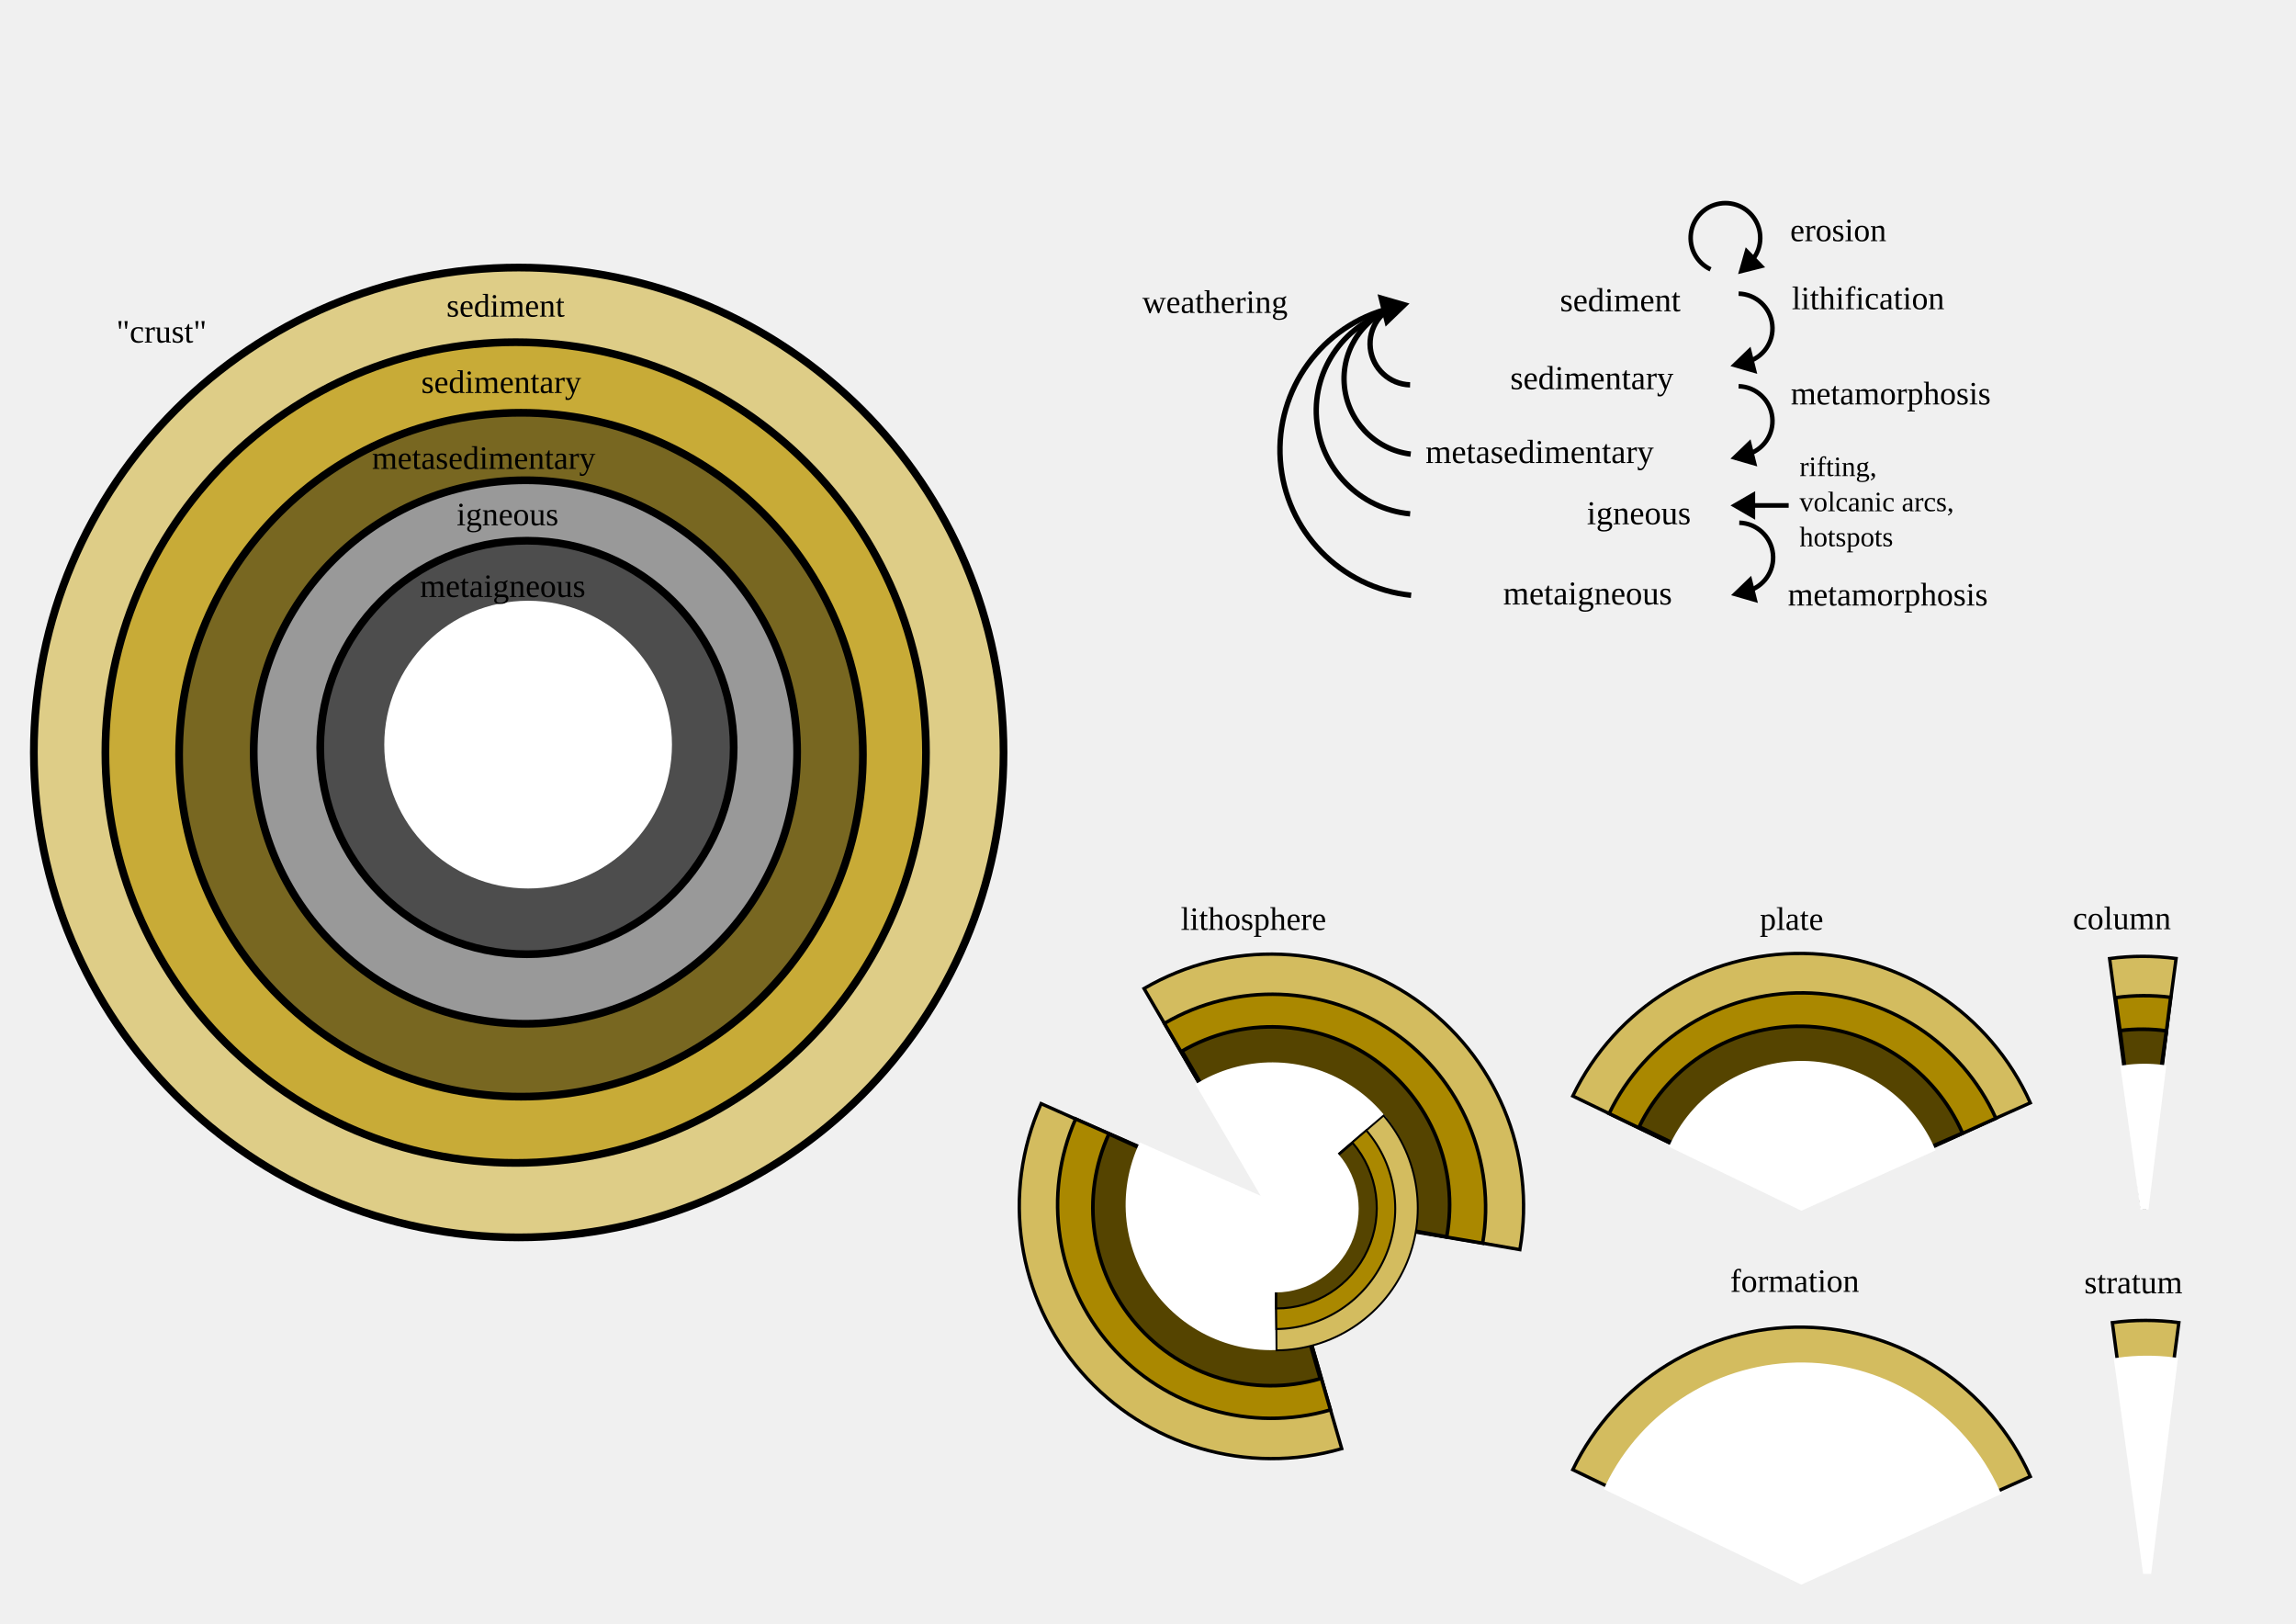
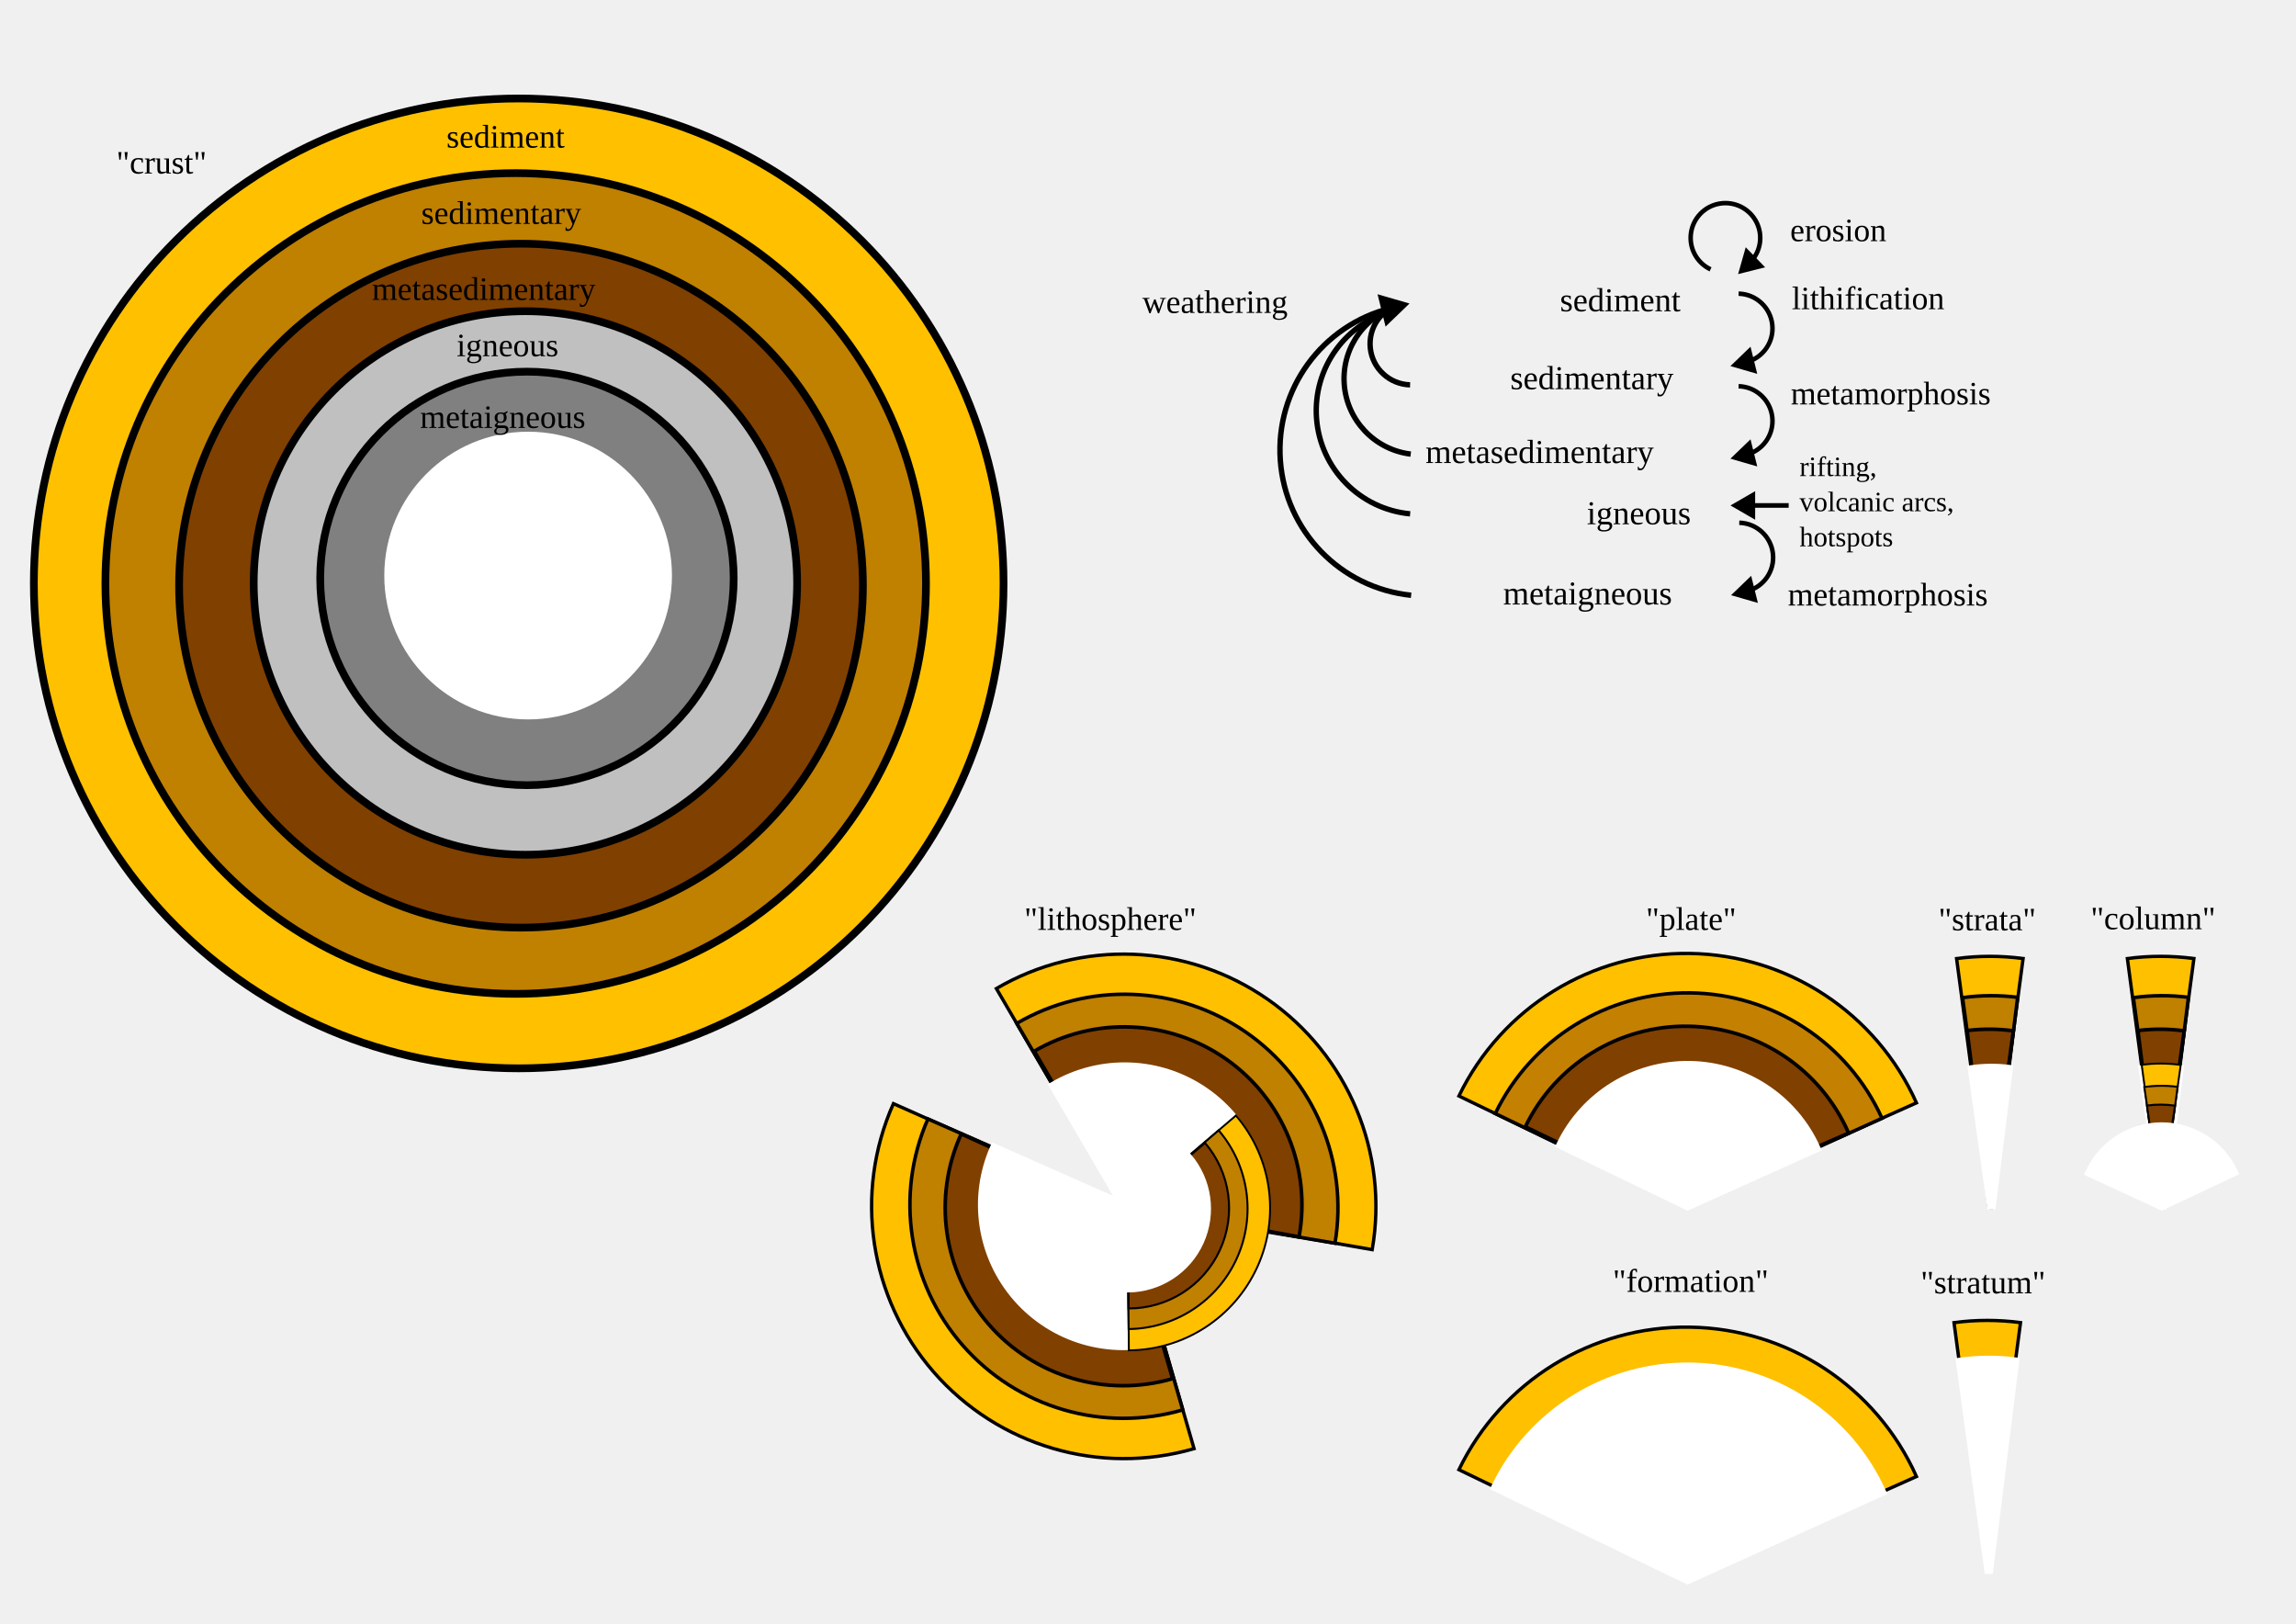
<svg xmlns="http://www.w3.org/2000/svg" width="297mm" height="210mm" viewBox="0 0 297 210" version="1.1" id="svg1">
  <defs id="defs1">
    <marker style="overflow:visible" id="marker57" refX="0" refY="0" orient="auto-start-reverse" markerWidth="1" markerHeight="1" viewBox="0 0 1 1" preserveAspectRatio="xMidYMid">
      <path transform="scale(0.5)" style="fill:context-stroke;fill-rule:evenodd;stroke:context-stroke;stroke-width:1pt" d="M 5.77,0 -2.88,5 V -5 Z" id="path57" />
    </marker>
    <marker style="overflow:visible" id="Triangle" refX="0" refY="0" orient="auto-start-reverse" markerWidth="1" markerHeight="1" viewBox="0 0 1 1" preserveAspectRatio="xMidYMid">
      <path transform="scale(0.5)" style="fill:context-stroke;fill-rule:evenodd;stroke:context-stroke;stroke-width:1pt" d="M 5.77,0 -2.88,5 V -5 Z" id="path135" />
    </marker>
  </defs>
  <g id="layer1">
-     <g id="g17" transform="matrix(-0.2972735,-0.3310025,0.3310025,-0.2972735,109.41,249.4954)">
-       <path style="fill:#d3bc5f;fill-opacity:1;stroke:#000000;stroke-width:0.974;stroke-dasharray:none;stroke-opacity:1" id="path14" d="m -94.074,-177.328 a 73.362,73.362 0 0 1 -42.436,66.525 73.362,73.362 0 0 1 -78.214,-10.438 l 47.289,-56.087 z" transform="rotate(-154.2121)" />
-       <path style="fill:#aa8800;stroke:#000000;stroke-width:1.018;stroke-dasharray:none;stroke-opacity:1" id="path15" d="m -105.809,-177.315 a 62.082,62.082 0 0 1 -35.763,56.227 62.082,62.082 0 0 1 -66.085,-8.553 l 39.766,-47.674 z" transform="rotate(-154.2121)" />
-       <path style="fill:#554400;fill-opacity:1;stroke:#000000;stroke-width:1.053;stroke-dasharray:none;stroke-opacity:1" id="path16" d="m -115.353,-176.988 a 51.733,51.733 0 0 1 -30.14,47.011 51.733,51.733 0 0 1 -55.3,-7.766 l 33.707,-39.245 z" transform="rotate(-154.2121)" />
+     <g id="g17" transform="matrix(-0.2972735,-0.3310025,0.3310025,-0.2972735,90.30764,249.4954)">
+       <path style="fill:#ffc000;fill-opacity:1;stroke:#000000;stroke-width:0.974;stroke-dasharray:none;stroke-opacity:1" id="path14" d="m -94.074,-177.328 a 73.362,73.362 0 0 1 -42.436,66.525 73.362,73.362 0 0 1 -78.214,-10.438 l 47.289,-56.087 z" transform="rotate(-154.2121)" />
+       <path style="fill:#c08000;fill-opacity:1;stroke:#000000;stroke-width:1.018;stroke-dasharray:none;stroke-opacity:1" id="path15" d="m -105.809,-177.315 a 62.082,62.082 0 0 1 -35.763,56.227 62.082,62.082 0 0 1 -66.085,-8.553 l 39.766,-47.674 z" transform="rotate(-154.2121)" />
+       <path style="fill:#804000;fill-opacity:1;stroke:#000000;stroke-width:1.053;stroke-dasharray:none;stroke-opacity:1" id="path16" d="m -115.353,-176.988 a 51.733,51.733 0 0 1 -30.14,47.011 51.733,51.733 0 0 1 -55.3,-7.766 l 33.707,-39.245 z" transform="rotate(-154.2121)" />
      <path style="fill:#ffffff;fill-opacity:1;stroke:#ffffff;stroke-width:2.367;stroke-dasharray:none;stroke-opacity:1" id="path17" d="m -126.826,-177.257 a 41.062,41.062 0 0 1 -23.707,37.214 41.062,41.062 0 0 1 -43.746,-5.756 l 26.391,-31.457 z" transform="rotate(-154.2121)" />
    </g>
-     <circle style="fill:#decd87;fill-opacity:1;stroke:#000000;stroke-width:1;stroke-dasharray:none;stroke-opacity:1" id="path1" cx="67.096" cy="97.319" r="62.716" />
-     <circle style="fill:#c8ab37;stroke:#000000;stroke-width:1;stroke-dasharray:none;stroke-opacity:1" id="circle1" cx="66.707" cy="97.33" r="53.073" />
-     <circle style="fill:#786721;fill-opacity:1;stroke:#000000;stroke-width:1;stroke-dasharray:none;stroke-opacity:1" id="circle2" cx="67.395" cy="97.61" r="44.226" />
-     <circle style="fill:#999999;fill-opacity:1;stroke:#000000;stroke-width:1;stroke-dasharray:none;stroke-opacity:1" id="circle35" cx="67.966" cy="97.262" r="35.148" />
-     <text xml:space="preserve" style="font-size:4.233px;fill:#000000;fill-opacity:1;stroke:none;stroke-width:0;stroke-dasharray:none;stroke-opacity:1" x="57.756" y="40.95" id="text3">
-       <tspan id="tspan3" style="font-size:4.233px;fill:#000000;fill-opacity:1;stroke:none;stroke-width:0;stroke-dasharray:none;stroke-opacity:1" x="57.756" y="40.95">sediment</tspan>
+     <circle style="fill:#ffc000;fill-opacity:1;stroke:#000000;stroke-width:1;stroke-dasharray:none;stroke-opacity:1" id="path1" cx="67.096" cy="75.454" r="62.716" />
+     <circle style="fill:#c08000;fill-opacity:1;stroke:#000000;stroke-width:1;stroke-dasharray:none;stroke-opacity:1" id="circle1" cx="66.707" cy="75.465" r="53.073" />
+     <circle style="fill:#804000;fill-opacity:1;stroke:#000000;stroke-width:1;stroke-dasharray:none;stroke-opacity:1" id="circle2" cx="67.395" cy="75.746" r="44.226" />
+     <circle style="fill:#c0c0c0;fill-opacity:1;stroke:#000000;stroke-width:1;stroke-dasharray:none;stroke-opacity:1" id="circle35" cx="67.966" cy="75.398" r="35.148" />
+     <text xml:space="preserve" style="font-size:4.233px;fill:#000000;fill-opacity:1;stroke:none;stroke-width:0;stroke-dasharray:none;stroke-opacity:1" x="57.756" y="19.086" id="text3">
+       <tspan id="tspan3" style="font-size:4.233px;fill:#000000;fill-opacity:1;stroke:none;stroke-width:0;stroke-dasharray:none;stroke-opacity:1" x="57.756" y="19.086">sediment</tspan>
    </text>
-     <text xml:space="preserve" style="font-size:4.233px;fill:#000000;fill-opacity:1;stroke:none;stroke-width:0;stroke-dasharray:none;stroke-opacity:1" x="54.495" y="50.822" id="text4">
-       <tspan id="tspan4" style="font-size:4.233px;fill:#000000;fill-opacity:1;stroke:none;stroke-width:0;stroke-dasharray:none;stroke-opacity:1" x="54.495" y="50.822">sedimentary</tspan>
+     <text xml:space="preserve" style="font-size:4.233px;fill:#000000;fill-opacity:1;stroke:none;stroke-width:0;stroke-dasharray:none;stroke-opacity:1" x="54.495" y="28.958" id="text4">
+       <tspan id="tspan4" style="font-size:4.233px;fill:#000000;fill-opacity:1;stroke:none;stroke-width:0;stroke-dasharray:none;stroke-opacity:1" x="54.495" y="28.958">sedimentary</tspan>
    </text>
-     <text xml:space="preserve" style="font-size:4.233px;fill:#000000;fill-opacity:1;stroke:none;stroke-width:0;stroke-dasharray:none;stroke-opacity:1" x="48.119" y="60.644" id="text5">
-       <tspan id="tspan5" style="font-size:4.233px;fill:#000000;fill-opacity:1;stroke:none;stroke-width:0;stroke-dasharray:none;stroke-opacity:1" x="48.119" y="60.644">metasedimentary</tspan>
+     <text xml:space="preserve" style="font-size:4.233px;fill:#000000;fill-opacity:1;stroke:none;stroke-width:0;stroke-dasharray:none;stroke-opacity:1" x="48.119" y="38.78" id="text5">
+       <tspan id="tspan5" style="font-size:4.233px;fill:#000000;fill-opacity:1;stroke:none;stroke-width:0;stroke-dasharray:none;stroke-opacity:1" x="48.119" y="38.78">metasedimentary</tspan>
    </text>
-     <g id="g10" transform="matrix(0.3691489,0.248321,-0.248321,0.3691489,195.0085,51.92555)">
-       <path style="fill:#d3bc5f;fill-opacity:1;stroke:#000000;stroke-width:0.974;stroke-dasharray:none;stroke-opacity:1" id="circle5" d="m -94.074,-177.328 a 73.362,73.362 0 0 1 -42.436,66.525 73.362,73.362 0 0 1 -78.214,-10.438 l 47.289,-56.087 z" transform="rotate(-154.2121)" />
-       <path style="fill:#aa8800;stroke:#000000;stroke-width:1.018;stroke-dasharray:none;stroke-opacity:1" id="circle6" d="m -105.809,-177.315 a 62.082,62.082 0 0 1 -35.763,56.227 62.082,62.082 0 0 1 -66.085,-8.553 l 39.766,-47.674 z" transform="rotate(-154.2121)" />
-       <path style="fill:#554400;fill-opacity:1;stroke:#000000;stroke-width:1.053;stroke-dasharray:none;stroke-opacity:1" id="circle7" d="m -115.353,-176.988 a 51.733,51.733 0 0 1 -30.14,47.011 51.733,51.733 0 0 1 -55.3,-7.766 l 33.707,-39.245 z" transform="rotate(-154.2121)" />
+     <g id="g10" transform="matrix(0.3691489,0.248321,-0.248321,0.3691489,175.9061,51.92555)">
+       <path style="fill:#ffc000;fill-opacity:1;stroke:#000000;stroke-width:0.973;stroke-dasharray:none;stroke-opacity:1" id="circle5" d="m -94.074,-177.328 a 73.362,73.362 0 0 1 -42.436,66.525 73.362,73.362 0 0 1 -78.214,-10.438 l 47.289,-56.087 z" transform="rotate(-154.2121)" />
+       <path style="fill:#c08000;fill-opacity:1;stroke:#000000;stroke-width:1.018;stroke-dasharray:none;stroke-opacity:1" id="circle6" d="m -105.809,-177.315 a 62.082,62.082 0 0 1 -35.763,56.227 62.082,62.082 0 0 1 -66.085,-8.553 l 39.766,-47.674 z" transform="rotate(-154.2121)" />
+       <path style="fill:#804000;fill-opacity:1;stroke:#000000;stroke-width:1.053;stroke-dasharray:none;stroke-opacity:1" id="circle7" d="m -115.353,-176.988 a 51.733,51.733 0 0 1 -30.14,47.011 51.733,51.733 0 0 1 -55.3,-7.766 l 33.707,-39.245 z" transform="rotate(-154.2121)" />
      <path style="fill:#ffffff;fill-opacity:1;stroke:#ffffff;stroke-width:2.367;stroke-dasharray:none;stroke-opacity:1" id="circle8" d="m -126.826,-177.257 a 41.062,41.062 0 0 1 -23.707,37.214 41.062,41.062 0 0 1 -43.746,-5.756 l 26.391,-31.457 z" transform="rotate(-154.2121)" />
+       <path style="fill:#ffc000;fill-opacity:1;stroke:#000000;stroke-width:1.151" d="m 624.556,655.04 v -4.536 l 2.936,-0.281 c 21.956,-2.099 39.665,-14.046 49.236,-33.215 9.763,-19.553 7.47,-44.402 -5.702,-61.806 -0.92,-1.215 -1.672,-2.37 -1.672,-2.567 0,-0.197 1.582,-1.693 3.515,-3.324 l 3.515,-2.966 1.043,1.267 c 6.433,7.817 11.916,19.94 13.95,30.842 1.205,6.458 1.1,19.224 -0.208,25.334 -3.658,17.091 -12.846,31.599 -26.505,41.855 -10.882,8.17 -21.893,12.179 -37.606,13.692 l -2.501,0.241 z" id="path6" transform="matrix(0.49345,-0.3319366,0.3319366,0.49345,-428.8363,147.8089)" />
    </g>
-     <text xml:space="preserve" style="font-size:4.233px;fill:#000000;fill-opacity:1;stroke:none;stroke-width:0;stroke-dasharray:none;stroke-opacity:1" x="152.744" y="120.259" id="text10">
-       <tspan id="tspan10" style="font-size:4.233px;fill:#000000;fill-opacity:1;stroke:none;stroke-width:0;stroke-dasharray:none;stroke-opacity:1" x="152.744" y="120.259">lithosphere</tspan>
+     <text xml:space="preserve" style="font-size:4.233px;fill:#000000;fill-opacity:1;stroke:none;stroke-width:0;stroke-dasharray:none;stroke-opacity:1" x="132.491" y="120.259" id="text10">
+       <tspan style="font-size:4.233px;fill:#000000;fill-opacity:1;stroke:none;stroke-width:0;stroke-dasharray:none;stroke-opacity:1" x="132.491" y="120.259" id="tspan62">"lithosphere"</tspan>
    </text>
-     <g id="g13" transform="matrix(-0.1007024,0.2297864,-0.2297864,-0.1007024,225.8311,162.7394)">
-       <path style="fill:#d3bc5f;fill-opacity:1;stroke:#000000;stroke-width:0.974;stroke-dasharray:none;stroke-opacity:1" id="path10" d="m -94.074,-177.328 a 73.362,73.362 0 0 1 -42.436,66.525 73.362,73.362 0 0 1 -78.214,-10.438 l 47.289,-56.087 z" transform="rotate(-154.2121)" />
-       <path style="fill:#aa8800;stroke:#000000;stroke-width:1.018;stroke-dasharray:none;stroke-opacity:1" id="path11" d="m -105.809,-177.315 a 62.082,62.082 0 0 1 -35.763,56.227 62.082,62.082 0 0 1 -66.085,-8.553 l 39.766,-47.674 z" transform="rotate(-154.2121)" />
-       <path style="fill:#554400;fill-opacity:1;stroke:#000000;stroke-width:1.053;stroke-dasharray:none;stroke-opacity:1" id="path12" d="m -115.353,-176.988 a 51.733,51.733 0 0 1 -30.14,47.011 51.733,51.733 0 0 1 -55.3,-7.766 l 33.707,-39.245 z" transform="rotate(-154.2121)" />
+     <g id="g13" transform="matrix(-0.1007024,0.2297864,-0.2297864,-0.1007024,206.7287,162.7394)">
+       <path style="fill:#ffc000;fill-opacity:1;stroke:#000000;stroke-width:0.974;stroke-dasharray:none;stroke-opacity:1" id="path10" d="m -94.074,-177.328 a 73.362,73.362 0 0 1 -42.436,66.525 73.362,73.362 0 0 1 -78.214,-10.438 l 47.289,-56.087 z" transform="rotate(-154.2121)" />
+       <path style="fill:#c08000;fill-opacity:1;stroke:#000000;stroke-width:1.018;stroke-dasharray:none;stroke-opacity:1" id="path11" d="m -105.809,-177.315 a 62.082,62.082 0 0 1 -35.763,56.227 62.082,62.082 0 0 1 -66.085,-8.553 l 39.766,-47.674 z" transform="rotate(-154.2121)" />
+       <path style="fill:#804000;fill-opacity:1;stroke:#000000;stroke-width:1.053;stroke-dasharray:none;stroke-opacity:1" id="path12" d="m -115.353,-176.988 a 51.733,51.733 0 0 1 -30.14,47.011 51.733,51.733 0 0 1 -55.3,-7.766 l 33.707,-39.245 z" transform="rotate(-154.2121)" />
      <path style="fill:#ffffff;fill-opacity:1;stroke:#ffffff;stroke-width:4.265;stroke-dasharray:none;stroke-opacity:1" id="path13" d="m -126.826,-177.257 a 41.062,41.062 0 0 1 -23.707,37.214 41.062,41.062 0 0 1 -43.746,-5.756 l 26.391,-31.457 z" transform="rotate(-154.2121)" />
    </g>
-     <g id="g24" transform="matrix(0.444898,0,0,0.444898,200.0833,52.50596)">
-       <path style="fill:#d3bc5f;fill-opacity:1;stroke:#000000;stroke-width:0.974;stroke-dasharray:none;stroke-opacity:1" id="path21" d="m -94.074,-177.328 a 73.362,73.362 0 0 1 -42.436,66.525 73.362,73.362 0 0 1 -78.214,-10.438 l 47.289,-56.087 z" transform="rotate(-154.2121)" />
-       <path style="fill:#aa8800;stroke:#000000;stroke-width:1.018;stroke-dasharray:none;stroke-opacity:1" id="path22" d="m -105.809,-177.315 a 62.082,62.082 0 0 1 -35.763,56.227 62.082,62.082 0 0 1 -66.085,-8.553 l 39.766,-47.674 z" transform="rotate(-154.2121)" />
-       <path style="fill:#554400;fill-opacity:1;stroke:#000000;stroke-width:1.053;stroke-dasharray:none;stroke-opacity:1" id="path23" d="m -115.353,-176.988 a 51.733,51.733 0 0 1 -30.14,47.011 51.733,51.733 0 0 1 -55.3,-7.766 l 33.707,-39.245 z" transform="rotate(-154.2121)" />
+     <g id="g24" transform="matrix(0.444898,0,0,0.444898,185.3538,52.50596)">
+       <path style="fill:#ffc000;fill-opacity:1;stroke:#000000;stroke-width:0.974;stroke-dasharray:none;stroke-opacity:1" id="path21" d="m -94.074,-177.328 a 73.362,73.362 0 0 1 -42.436,66.525 73.362,73.362 0 0 1 -78.214,-10.438 l 47.289,-56.087 z" transform="rotate(-154.2121)" />
+       <path style="fill:#c48000;fill-opacity:1;stroke:#000000;stroke-width:1.018;stroke-dasharray:none;stroke-opacity:1" id="path22" d="m -105.809,-177.315 a 62.082,62.082 0 0 1 -35.763,56.227 62.082,62.082 0 0 1 -66.085,-8.553 l 39.766,-47.674 z" transform="rotate(-154.2121)" />
+       <path style="fill:#804000;fill-opacity:1;stroke:#000000;stroke-width:1.053;stroke-dasharray:none;stroke-opacity:1" id="path23" d="m -115.353,-176.988 a 51.733,51.733 0 0 1 -30.14,47.011 51.733,51.733 0 0 1 -55.3,-7.766 l 33.707,-39.245 z" transform="rotate(-154.2121)" />
      <path style="fill:#ffffff;fill-opacity:1;stroke:#ffffff;stroke-width:2.367;stroke-dasharray:none;stroke-opacity:1" id="path24" d="m -126.826,-177.257 a 41.062,41.062 0 0 1 -23.707,37.214 41.062,41.062 0 0 1 -43.746,-5.756 l 26.391,-31.457 z" transform="rotate(-154.2121)" />
    </g>
-     <text xml:space="preserve" style="font-size:4.233px;fill:#000000;fill-opacity:1;stroke:none;stroke-width:0;stroke-dasharray:none;stroke-opacity:1" x="227.642" y="120.259" id="text24">
-       <tspan id="tspan24" style="font-size:4.233px;fill:#000000;fill-opacity:1;stroke:none;stroke-width:0;stroke-dasharray:none;stroke-opacity:1" x="227.642" y="120.259">plate</tspan>
+     <text xml:space="preserve" style="font-size:4.233px;fill:#000000;fill-opacity:1;stroke:none;stroke-width:0;stroke-dasharray:none;stroke-opacity:1" x="212.912" y="120.259" id="text24">
+       <tspan id="tspan24" style="font-size:4.233px;fill:#000000;fill-opacity:1;stroke:none;stroke-width:0;stroke-dasharray:none;stroke-opacity:1" x="212.912" y="120.259">"plate"</tspan>
    </text>
-     <g id="g28" transform="matrix(0.444898,0,0,0.444898,200.0833,100.8371)">
-       <path style="fill:#d3bc5f;fill-opacity:1;stroke:#000000;stroke-width:0.974;stroke-dasharray:none;stroke-opacity:1" id="path25" d="m -94.074,-177.328 a 73.362,73.362 0 0 1 -42.436,66.525 73.362,73.362 0 0 1 -78.214,-10.438 l 47.289,-56.087 z" transform="rotate(-154.2121)" />
+     <g id="g28" transform="matrix(0.444898,0,0,0.444898,185.3538,100.8371)">
+       <path style="fill:#ffc000;fill-opacity:1;stroke:#000000;stroke-width:0.974;stroke-dasharray:none;stroke-opacity:1" id="path25" d="m -94.074,-177.328 a 73.362,73.362 0 0 1 -42.436,66.525 73.362,73.362 0 0 1 -78.214,-10.438 l 47.289,-56.087 z" transform="rotate(-154.2121)" />
      <path style="fill:#ffffff;stroke:#ffffff;stroke-width:2.367;stroke-dasharray:none;stroke-opacity:1" id="path26" d="m -105.809,-177.315 a 62.082,62.082 0 0 1 -35.763,56.227 62.082,62.082 0 0 1 -66.085,-8.553 l 39.766,-47.674 z" transform="rotate(-154.2121)" />
    </g>
-     <text xml:space="preserve" style="font-size:4.233px;fill:#000000;fill-opacity:1;stroke:none;stroke-width:0;stroke-dasharray:none;stroke-opacity:1" x="223.808" y="167.077" id="text28">
-       <tspan id="tspan28" style="font-size:4.233px;fill:#000000;fill-opacity:1;stroke:none;stroke-width:0;stroke-dasharray:none;stroke-opacity:1" x="223.808" y="167.077">formation</tspan>
+     <text xml:space="preserve" style="font-size:4.233px;fill:#000000;fill-opacity:1;stroke:none;stroke-width:0;stroke-dasharray:none;stroke-opacity:1" x="208.618" y="167.077" id="text28">
+       <tspan id="tspan28" style="font-size:4.233px;fill:#000000;fill-opacity:1;stroke:none;stroke-width:0;stroke-dasharray:none;stroke-opacity:1" x="208.618" y="167.077">"formation"</tspan>
    </text>
-     <g id="g31" transform="matrix(0.443957,-0.02892097,0.02892097,0.443957,237.7885,55.23105)">
-       <path style="fill:#d3bc5f;fill-opacity:1;stroke:#000000;stroke-width:0.974;stroke-dasharray:none;stroke-opacity:1" id="path28" d="m -131.15,-113.569 a 73.362,73.362 0 0 1 -17.92,7.266 l -18.366,-71.026 z" transform="rotate(-154.2121)" />
-       <path style="fill:#aa8800;stroke:#000000;stroke-width:1.018;stroke-dasharray:none;stroke-opacity:1" id="path29" d="m -137.028,-123.448 a 62.082,62.082 0 0 1 -14.808,6.103 l -16.054,-59.97 z" transform="rotate(-154.2121)" />
-       <path style="fill:#554400;fill-opacity:1;stroke:#000000;stroke-width:1.053;stroke-dasharray:none;stroke-opacity:1" id="path30" d="m -141.851,-131.827 a 51.733,51.733 0 0 1 -12.491,4.978 l -12.745,-50.139 z" transform="rotate(-154.2121)" />
+     <g id="g31" transform="matrix(0.443957,-0.02892097,0.02892097,0.443957,240.09,55.23105)">
+       <path style="fill:#ffc000;fill-opacity:1;stroke:#000000;stroke-width:0.974;stroke-dasharray:none;stroke-opacity:1" id="path28" d="m -131.15,-113.569 a 73.362,73.362 0 0 1 -17.92,7.266 l -18.366,-71.026 z" transform="rotate(-154.2121)" />
+       <path style="fill:#c08000;fill-opacity:1;stroke:#000000;stroke-width:1.018;stroke-dasharray:none;stroke-opacity:1" id="path29" d="m -137.028,-123.448 a 62.082,62.082 0 0 1 -14.808,6.103 l -16.054,-59.97 z" transform="rotate(-154.2121)" />
+       <path style="fill:#804000;fill-opacity:1;stroke:#000000;stroke-width:1.053;stroke-dasharray:none;stroke-opacity:1" id="path30" d="m -141.851,-131.827 a 51.733,51.733 0 0 1 -12.491,4.978 l -12.745,-50.139 z" transform="rotate(-154.2121)" />
      <path style="fill:#ffffff;fill-opacity:1;stroke:#ffffff;stroke-width:2.367;stroke-dasharray:none;stroke-opacity:1" id="path31" d="m -147.357,-141.697 a 41.062,41.062 0 0 1 -9.903,4.102 l -10.628,-39.662 z" transform="rotate(-154.2121)" />
    </g>
-     <text xml:space="preserve" style="font-size:4.233px;fill:#000000;fill-opacity:1;stroke:none;stroke-width:0;stroke-dasharray:none;stroke-opacity:1" x="15.048" y="44.3" id="text31">
-       <tspan id="tspan31" style="font-size:4.233px;fill:#000000;fill-opacity:1;stroke:none;stroke-width:0;stroke-dasharray:none;stroke-opacity:1" x="15.048" y="44.3">"crust"</tspan>
+     <text xml:space="preserve" style="font-size:4.233px;fill:#000000;fill-opacity:1;stroke:none;stroke-width:0;stroke-dasharray:none;stroke-opacity:1" x="15.048" y="22.436" id="text31">
+       <tspan id="tspan31" style="font-size:4.233px;fill:#000000;fill-opacity:1;stroke:none;stroke-width:0;stroke-dasharray:none;stroke-opacity:1" x="15.048" y="22.436">"crust"</tspan>
    </text>
-     <text xml:space="preserve" style="font-size:4.233px;fill:#000000;fill-opacity:1;stroke:none;stroke-width:0;stroke-dasharray:none;stroke-opacity:1" x="268.136" y="120.18" id="text32">
-       <tspan id="tspan32" style="font-size:4.233px;fill:#000000;fill-opacity:1;stroke:none;stroke-width:0;stroke-dasharray:none;stroke-opacity:1" x="268.136" y="120.18">column</tspan>
+     <text xml:space="preserve" style="font-size:4.233px;fill:#000000;fill-opacity:1;stroke:none;stroke-width:0;stroke-dasharray:none;stroke-opacity:1" x="270.438" y="120.18" id="text32">
+       <tspan id="tspan32" style="font-size:4.233px;fill:#000000;fill-opacity:1;stroke:none;stroke-width:0;stroke-dasharray:none;stroke-opacity:1" x="270.438" y="120.18">"column"</tspan>
    </text>
-     <g id="g35" transform="matrix(0.443957,-0.02892097,0.02892097,0.443957,238.1467,102.3181)">
-       <path style="fill:#d3bc5f;fill-opacity:1;stroke:#000000;stroke-width:0.974;stroke-dasharray:none;stroke-opacity:1" id="path32" d="m -131.15,-113.569 a 73.362,73.362 0 0 1 -17.92,7.266 l -18.366,-71.026 z" transform="rotate(-154.2121)" />
+     <g id="g35" transform="matrix(0.443957,-0.02892097,0.02892097,0.443957,217.6634,102.3181)">
+       <path style="fill:#ffc000;fill-opacity:1;stroke:#000000;stroke-width:0.974;stroke-dasharray:none;stroke-opacity:1" id="path32" d="m -131.15,-113.569 a 73.362,73.362 0 0 1 -17.92,7.266 l -18.366,-71.026 z" transform="rotate(-154.2121)" />
      <path style="fill:#ffffff;stroke:#ffffff;stroke-width:2.367;stroke-dasharray:none;stroke-opacity:1" id="path33" d="m -137.028,-123.448 a 62.082,62.082 0 0 1 -14.808,6.103 l -16.054,-59.97 z" transform="rotate(-154.2121)" />
    </g>
-     <text xml:space="preserve" style="font-size:4.233px;fill:#000000;fill-opacity:1;stroke:none;stroke-width:0;stroke-dasharray:none;stroke-opacity:1" x="269.614" y="167.267" id="text35">
-       <tspan id="tspan35" style="font-size:4.233px;fill:#000000;fill-opacity:1;stroke:none;stroke-width:0;stroke-dasharray:none;stroke-opacity:1" x="269.614" y="167.267">stratum</tspan>
+     <text xml:space="preserve" style="font-size:4.233px;fill:#000000;fill-opacity:1;stroke:none;stroke-width:0;stroke-dasharray:none;stroke-opacity:1" x="248.44" y="167.267" id="text35">
+       <tspan id="tspan35" style="font-size:4.233px;fill:#000000;fill-opacity:1;stroke:none;stroke-width:0;stroke-dasharray:none;stroke-opacity:1" x="248.44" y="167.267">"stratum"</tspan>
    </text>
-     <circle style="fill:#4d4d4d;fill-opacity:1;stroke:#000000;stroke-width:1;stroke-dasharray:none;stroke-opacity:1" id="circle37" cx="68.164" cy="96.673" r="26.741" />
-     <circle style="fill:#ffffff;fill-opacity:1;stroke:none;stroke-width:0.461;stroke-dasharray:none;stroke-opacity:1" id="circle38" cx="68.315" cy="96.304" r="18.607" />
-     <text xml:space="preserve" style="font-size:4.233px;fill:#000000;fill-opacity:1;stroke:none;stroke-width:0;stroke-dasharray:none;stroke-opacity:1" x="54.337" y="77.207" id="text38">
-       <tspan id="tspan38" style="font-size:4.233px;fill:#000000;fill-opacity:1;stroke:none;stroke-width:0;stroke-dasharray:none;stroke-opacity:1" x="54.337" y="77.207">metaigneous</tspan>
+     <circle style="fill:#808080;fill-opacity:1;stroke:#000000;stroke-width:1;stroke-dasharray:none;stroke-opacity:1" id="circle37" cx="68.164" cy="74.809" r="26.741" />
+     <circle style="fill:#ffffff;fill-opacity:1;stroke:none;stroke-width:0.461;stroke-dasharray:none;stroke-opacity:1" id="circle38" cx="68.315" cy="74.44" r="18.607" />
+     <text xml:space="preserve" style="font-size:4.233px;fill:#000000;fill-opacity:1;stroke:none;stroke-width:0;stroke-dasharray:none;stroke-opacity:1" x="54.337" y="55.343" id="text38">
+       <tspan id="tspan38" style="font-size:4.233px;fill:#000000;fill-opacity:1;stroke:none;stroke-width:0;stroke-dasharray:none;stroke-opacity:1" x="54.337" y="55.343">metaigneous</tspan>
    </text>
-     <text xml:space="preserve" style="font-size:4.233px;fill:#000000;fill-opacity:1;stroke:none;stroke-width:0;stroke-dasharray:none;stroke-opacity:1" x="59.072" y="67.935" id="text39">
-       <tspan id="tspan39" style="font-size:4.233px;fill:#000000;fill-opacity:1;stroke:none;stroke-width:0;stroke-dasharray:none;stroke-opacity:1" x="59.072" y="67.935">igneous</tspan>
+     <text xml:space="preserve" style="font-size:4.233px;fill:#000000;fill-opacity:1;stroke:none;stroke-width:0;stroke-dasharray:none;stroke-opacity:1" x="59.072" y="46.071" id="text39">
+       <tspan id="tspan39" style="font-size:4.233px;fill:#000000;fill-opacity:1;stroke:none;stroke-width:0;stroke-dasharray:none;stroke-opacity:1" x="59.072" y="46.071">igneous</tspan>
    </text>
    <text xml:space="preserve" style="font-size:4.323px;fill:#000000;fill-opacity:1;stroke:none;stroke-width:0;stroke-dasharray:none;stroke-opacity:1" x="201.791" y="40.254" id="text40">
      <tspan id="tspan40" style="font-size:4.323px;fill:#000000;fill-opacity:1;stroke:none;stroke-width:0;stroke-dasharray:none;stroke-opacity:1" x="201.791" y="40.254">sediment</tspan>
    </text>
    <text xml:space="preserve" style="font-size:4.323px;fill:#000000;fill-opacity:1;stroke:none;stroke-width:0;stroke-dasharray:none;stroke-opacity:1" x="195.357" y="50.333" id="text41">
      <tspan id="tspan41" style="font-size:4.323px;fill:#000000;fill-opacity:1;stroke:none;stroke-width:0;stroke-dasharray:none;stroke-opacity:1" x="195.357" y="50.333">sedimentary</tspan>
    </text>
    <text xml:space="preserve" style="font-size:4.323px;fill:#000000;fill-opacity:1;stroke:none;stroke-width:0;stroke-dasharray:none;stroke-opacity:1" x="184.393" y="59.882" id="text42">
      <tspan id="tspan42" style="font-size:4.323px;fill:#000000;fill-opacity:1;stroke:none;stroke-width:0;stroke-dasharray:none;stroke-opacity:1" x="184.393" y="59.882">metasedimentary</tspan>
    </text>
    <text xml:space="preserve" style="font-size:4.323px;fill:#000000;fill-opacity:1;stroke:none;stroke-width:0;stroke-dasharray:none;stroke-opacity:1" x="194.438" y="78.181" id="text43">
      <tspan id="tspan43" style="font-size:4.323px;fill:#000000;fill-opacity:1;stroke:none;stroke-width:0;stroke-dasharray:none;stroke-opacity:1" x="194.438" y="78.181">metaigneous</tspan>
    </text>
    <text xml:space="preserve" style="font-size:4.323px;fill:#000000;fill-opacity:1;stroke:none;stroke-width:0;stroke-dasharray:none;stroke-opacity:1" x="205.268" y="67.807" id="text44">
      <tspan id="tspan44" style="font-size:4.323px;fill:#000000;fill-opacity:1;stroke:none;stroke-width:0;stroke-dasharray:none;stroke-opacity:1" x="205.268" y="67.807">igneous</tspan>
    </text>
    <path style="fill:none;fill-opacity:1;stroke:#000000;stroke-width:0.694;stroke-dasharray:none;stroke-opacity:1" id="path46" d="m -182.487,-58.731 a 9.823,9.823 0 0 1 8.611,9.155 9.823,9.823 0 0 1 -7.441,10.129" transform="scale(-1)" />
    <path style="fill:none;fill-opacity:1;stroke:#000000;stroke-width:0.694;stroke-dasharray:none;stroke-opacity:1" id="path47" d="m -182.402,-49.773 a 5.317,5.317 0 0 1 5.145,4.741 5.317,5.317 0 0 1 -4.006,5.736" transform="scale(-1)" />
    <path style="fill:none;fill-opacity:1;stroke:#000000;stroke-width:0.694;stroke-dasharray:none;stroke-opacity:1" id="path48" d="m -182.411,-66.458 a 13.408,13.408 0 0 1 12.111,12.351 13.408,13.408 0 0 1 -10.144,14.012" transform="scale(-1)" />
    <path style="fill:none;fill-opacity:1;stroke:#000000;stroke-width:0.7;stroke-dasharray:none;stroke-opacity:1;marker-end:url(#Triangle)" id="path49" d="m -182.537,-76.988 a 18.896,18.896 0 0 1 16.921,17.468 18.896,18.896 0 0 1 -14.301,19.67" transform="scale(-1)" />
    <path style="fill:none;fill-opacity:1;stroke:#000000;stroke-width:0.587;stroke-dasharray:none;stroke-opacity:1;marker-end:url(#Triangle)" id="path51" d="m 224.984,67.609 a 4.5,4.5 0 0 1 4.355,4.013 4.5,4.5 0 0 1 -3.391,4.855" />
    <text xml:space="preserve" style="font-size:4.233px;fill:#000000;fill-opacity:1;stroke:none;stroke-width:0;stroke-dasharray:none;stroke-opacity:1" x="147.769" y="40.468" id="text51">
      <tspan id="tspan51" style="font-size:4.233px;fill:#000000;fill-opacity:1;stroke:none;stroke-width:0;stroke-dasharray:none;stroke-opacity:1" x="147.769" y="40.468">weathering</tspan>
    </text>
    <text xml:space="preserve" style="font-size:4.233px;fill:#000000;fill-opacity:1;stroke:none;stroke-width:0;stroke-dasharray:none;stroke-opacity:1" x="231.643" y="52.303" id="text52">
      <tspan id="tspan52" style="font-size:4.233px;fill:#000000;fill-opacity:1;stroke:none;stroke-width:0;stroke-dasharray:none;stroke-opacity:1" x="231.643" y="52.303">metamorphosis</tspan>
    </text>
    <text xml:space="preserve" style="font-size:4.233px;fill:#000000;fill-opacity:1;stroke:none;stroke-width:0;stroke-dasharray:none;stroke-opacity:1" x="231.265" y="78.31" id="text53">
      <tspan id="tspan53" style="font-size:4.233px;fill:#000000;fill-opacity:1;stroke:none;stroke-width:0;stroke-dasharray:none;stroke-opacity:1" x="231.265" y="78.31">metamorphosis</tspan>
    </text>
    <text xml:space="preserve" style="font-size:4.233px;fill:#000000;fill-opacity:1;stroke:none;stroke-width:0;stroke-dasharray:none;stroke-opacity:1" x="231.78" y="39.992" id="text54">
      <tspan id="tspan54" style="font-size:4.233px;fill:#000000;fill-opacity:1;stroke:none;stroke-width:0;stroke-dasharray:none;stroke-opacity:1" x="231.78" y="39.992">lithification</tspan>
    </text>
    <path style="fill:none;fill-opacity:1;stroke:#000000;stroke-width:0.587;stroke-dasharray:none;stroke-opacity:1;marker-end:url(#Triangle)" id="path54" d="m 224.899,49.954 a 4.5,4.5 0 0 1 4.355,4.013 4.5,4.5 0 0 1 -3.391,4.855" />
    <path style="fill:none;fill-opacity:1;stroke:#000000;stroke-width:0.587;stroke-dasharray:none;stroke-opacity:1;marker-end:url(#Triangle)" id="path55" d="m 224.899,37.979 a 4.5,4.5 0 0 1 4.355,4.013 4.5,4.5 0 0 1 -3.391,4.855" />
    <path style="fill:#999999;fill-opacity:1;stroke:#000000;stroke-width:0.6;stroke-dasharray:none;stroke-opacity:1;marker-end:url(#marker57)" d="M 231.374,65.372 H 225.975" id="path56" />
    <text xml:space="preserve" style="font-size:3.636px;fill:#000000;fill-opacity:1;stroke:none;stroke-width:0;stroke-dasharray:none;stroke-opacity:1" x="232.768" y="61.569" id="text57">
      <tspan id="tspan57" style="font-size:3.636px;fill:#000000;fill-opacity:1;stroke:none;stroke-width:0;stroke-dasharray:none;stroke-opacity:1" x="232.768" y="61.569">rifting, </tspan>
      <tspan style="font-size:3.636px;fill:#000000;fill-opacity:1;stroke:none;stroke-width:0;stroke-dasharray:none;stroke-opacity:1" x="232.768" y="66.114" id="tspan59">volcanic arcs, </tspan>
      <tspan style="font-size:3.636px;fill:#000000;fill-opacity:1;stroke:none;stroke-width:0;stroke-dasharray:none;stroke-opacity:1" x="232.768" y="70.659" id="tspan58">hotspots</tspan>
    </text>
    <path style="fill:none;fill-opacity:1;stroke:#000000;stroke-width:0.587;stroke-dasharray:none;stroke-opacity:1;marker-end:url(#Triangle)" id="path59" d="m -34.836,221.268 a 4.5,4.5 0 0 1 4.692,-2.53 4.5,4.5 0 0 1 3.815,3.723 4.5,4.5 0 0 1 -2.415,4.753 4.5,4.5 0 0 1 -5.257,-0.886" transform="rotate(-90)" />
    <text xml:space="preserve" style="font-size:4.233px;fill:#000000;fill-opacity:1;stroke:none;stroke-width:0;stroke-dasharray:none;stroke-opacity:1" x="231.558" y="31.185" id="text60">
      <tspan id="tspan60" style="font-size:4.233px;fill:#000000;fill-opacity:1;stroke:none;stroke-width:0;stroke-dasharray:none;stroke-opacity:1" x="231.558" y="31.185">erosion</tspan>
    </text>
+     <g id="g45" transform="matrix(0.2508489,-0.00419941,0.00419941,0.2508489,260.0746,97.94296)">
+       <path style="fill:#ffc000;fill-opacity:1;stroke:#000000;stroke-width:0.974;stroke-dasharray:none;stroke-opacity:1" id="path42" d="m -127.938,-115.507 a 73.362,73.362 0 0 1 -18.296,8.41 l -21.202,-70.231 z" transform="rotate(-154.2121)" />
+       <path style="fill:#c08000;fill-opacity:1;stroke:#000000;stroke-width:1.018;stroke-dasharray:none;stroke-opacity:1" id="path43" d="m -133.968,-125.321 a 62.082,62.082 0 0 1 -15.56,7.31 l -18.362,-59.304 z" transform="rotate(-154.2121)" />
+       <path style="fill:#804000;fill-opacity:1;stroke:#000000;stroke-width:1.053;stroke-dasharray:none;stroke-opacity:1" id="path44" d="m -139.224,-133.398 a 51.733,51.733 0 0 1 -13.143,6.006 l -14.719,-49.595 z" transform="rotate(-154.2121)" />
+       <path style="fill:#ffffff;fill-opacity:1;stroke:#ffffff;stroke-width:4.265;stroke-dasharray:none;stroke-opacity:1" id="path45" d="m -126.826,-177.257 a 41.062,41.062 0 0 1 -23.707,37.214 41.062,41.062 0 0 1 -43.746,-5.756 l 26.391,-31.457 z" transform="rotate(-154.2121)" />
+     </g>
+     <g id="g58" transform="matrix(0.443957,-0.02892097,0.02892097,0.443957,217.9957,55.23105)">
+       <path style="fill:#ffc000;fill-opacity:1;stroke:#000000;stroke-width:0.974;stroke-dasharray:none;stroke-opacity:1" id="path50" d="m -131.15,-113.569 a 73.362,73.362 0 0 1 -17.92,7.266 l -18.366,-71.026 z" transform="rotate(-154.2121)" />
+       <path style="fill:#c08000;fill-opacity:1;stroke:#000000;stroke-width:1.018;stroke-dasharray:none;stroke-opacity:1" id="path52" d="m -137.028,-123.448 a 62.082,62.082 0 0 1 -14.808,6.103 l -16.054,-59.97 z" transform="rotate(-154.2121)" />
+       <path style="fill:#804000;fill-opacity:1;stroke:#000000;stroke-width:1.053;stroke-dasharray:none;stroke-opacity:1" id="path53" d="m -141.851,-131.827 a 51.733,51.733 0 0 1 -12.491,4.978 l -12.745,-50.139 z" transform="rotate(-154.2121)" />
+       <path style="fill:#ffffff;fill-opacity:1;stroke:#ffffff;stroke-width:2.367;stroke-dasharray:none;stroke-opacity:1" id="path58" d="m -147.357,-141.697 a 41.062,41.062 0 0 1 -9.903,4.102 l -10.628,-39.662 z" transform="rotate(-154.2121)" />
+     </g>
+     <text xml:space="preserve" style="font-size:4.233px;fill:#000000;fill-opacity:1;stroke:none;stroke-width:0;stroke-dasharray:none;stroke-opacity:1" x="250.741" y="120.317" id="text61">
+       <tspan id="tspan61" style="font-size:4.233px;fill:#000000;fill-opacity:1;stroke:none;stroke-width:0;stroke-dasharray:none;stroke-opacity:1" x="250.741" y="120.317">"strata"</tspan>
+     </text>
  </g>
</svg>
